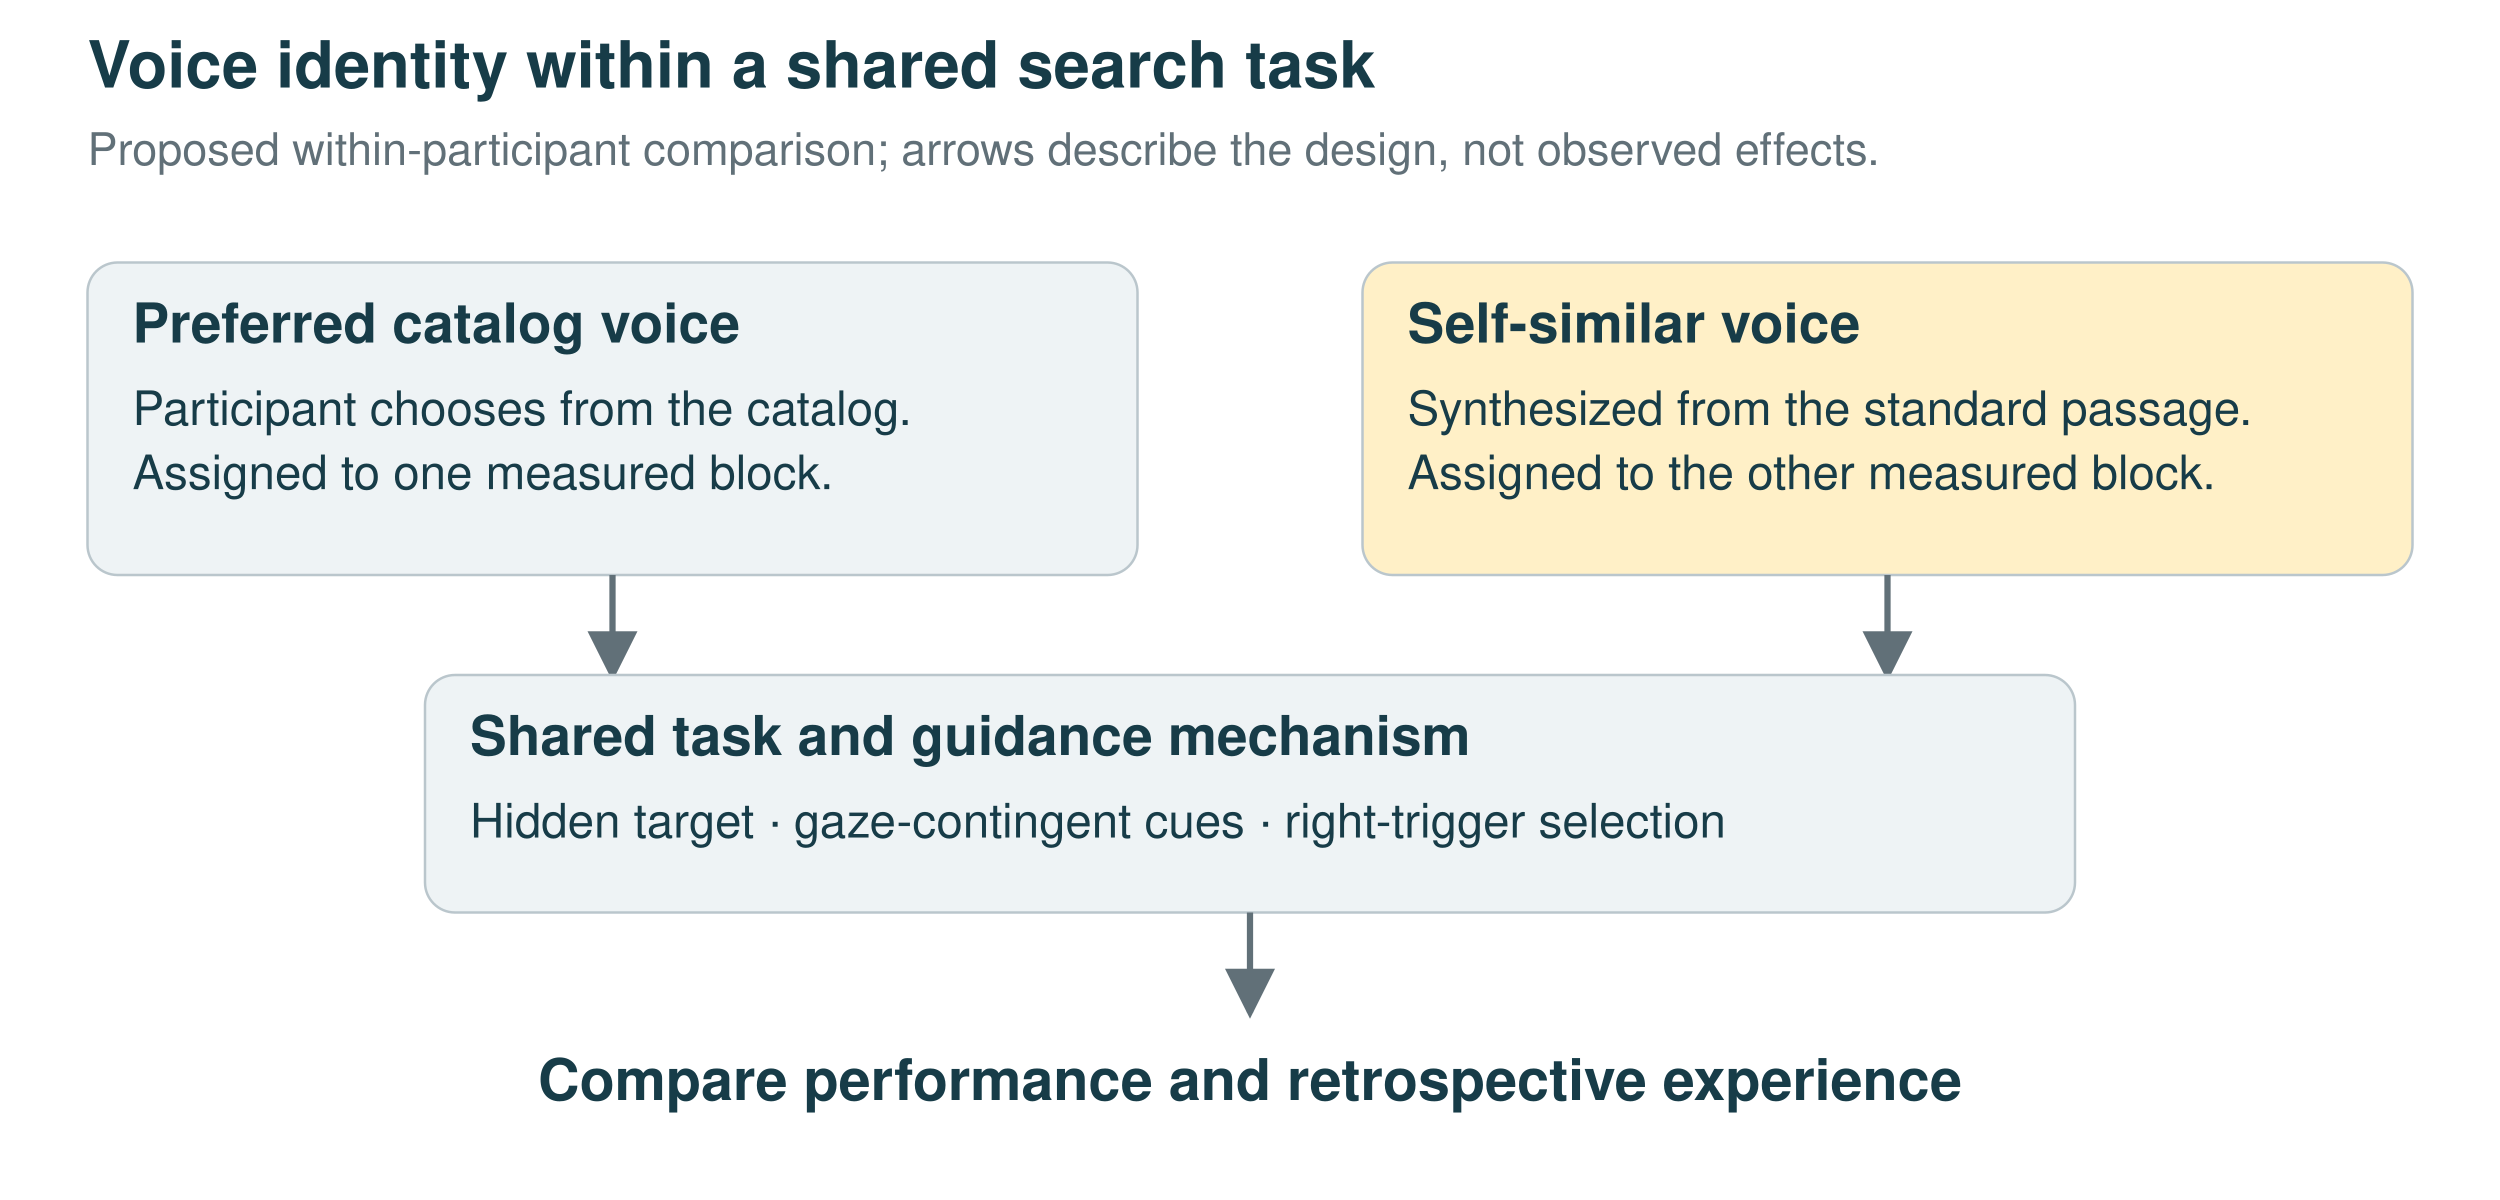
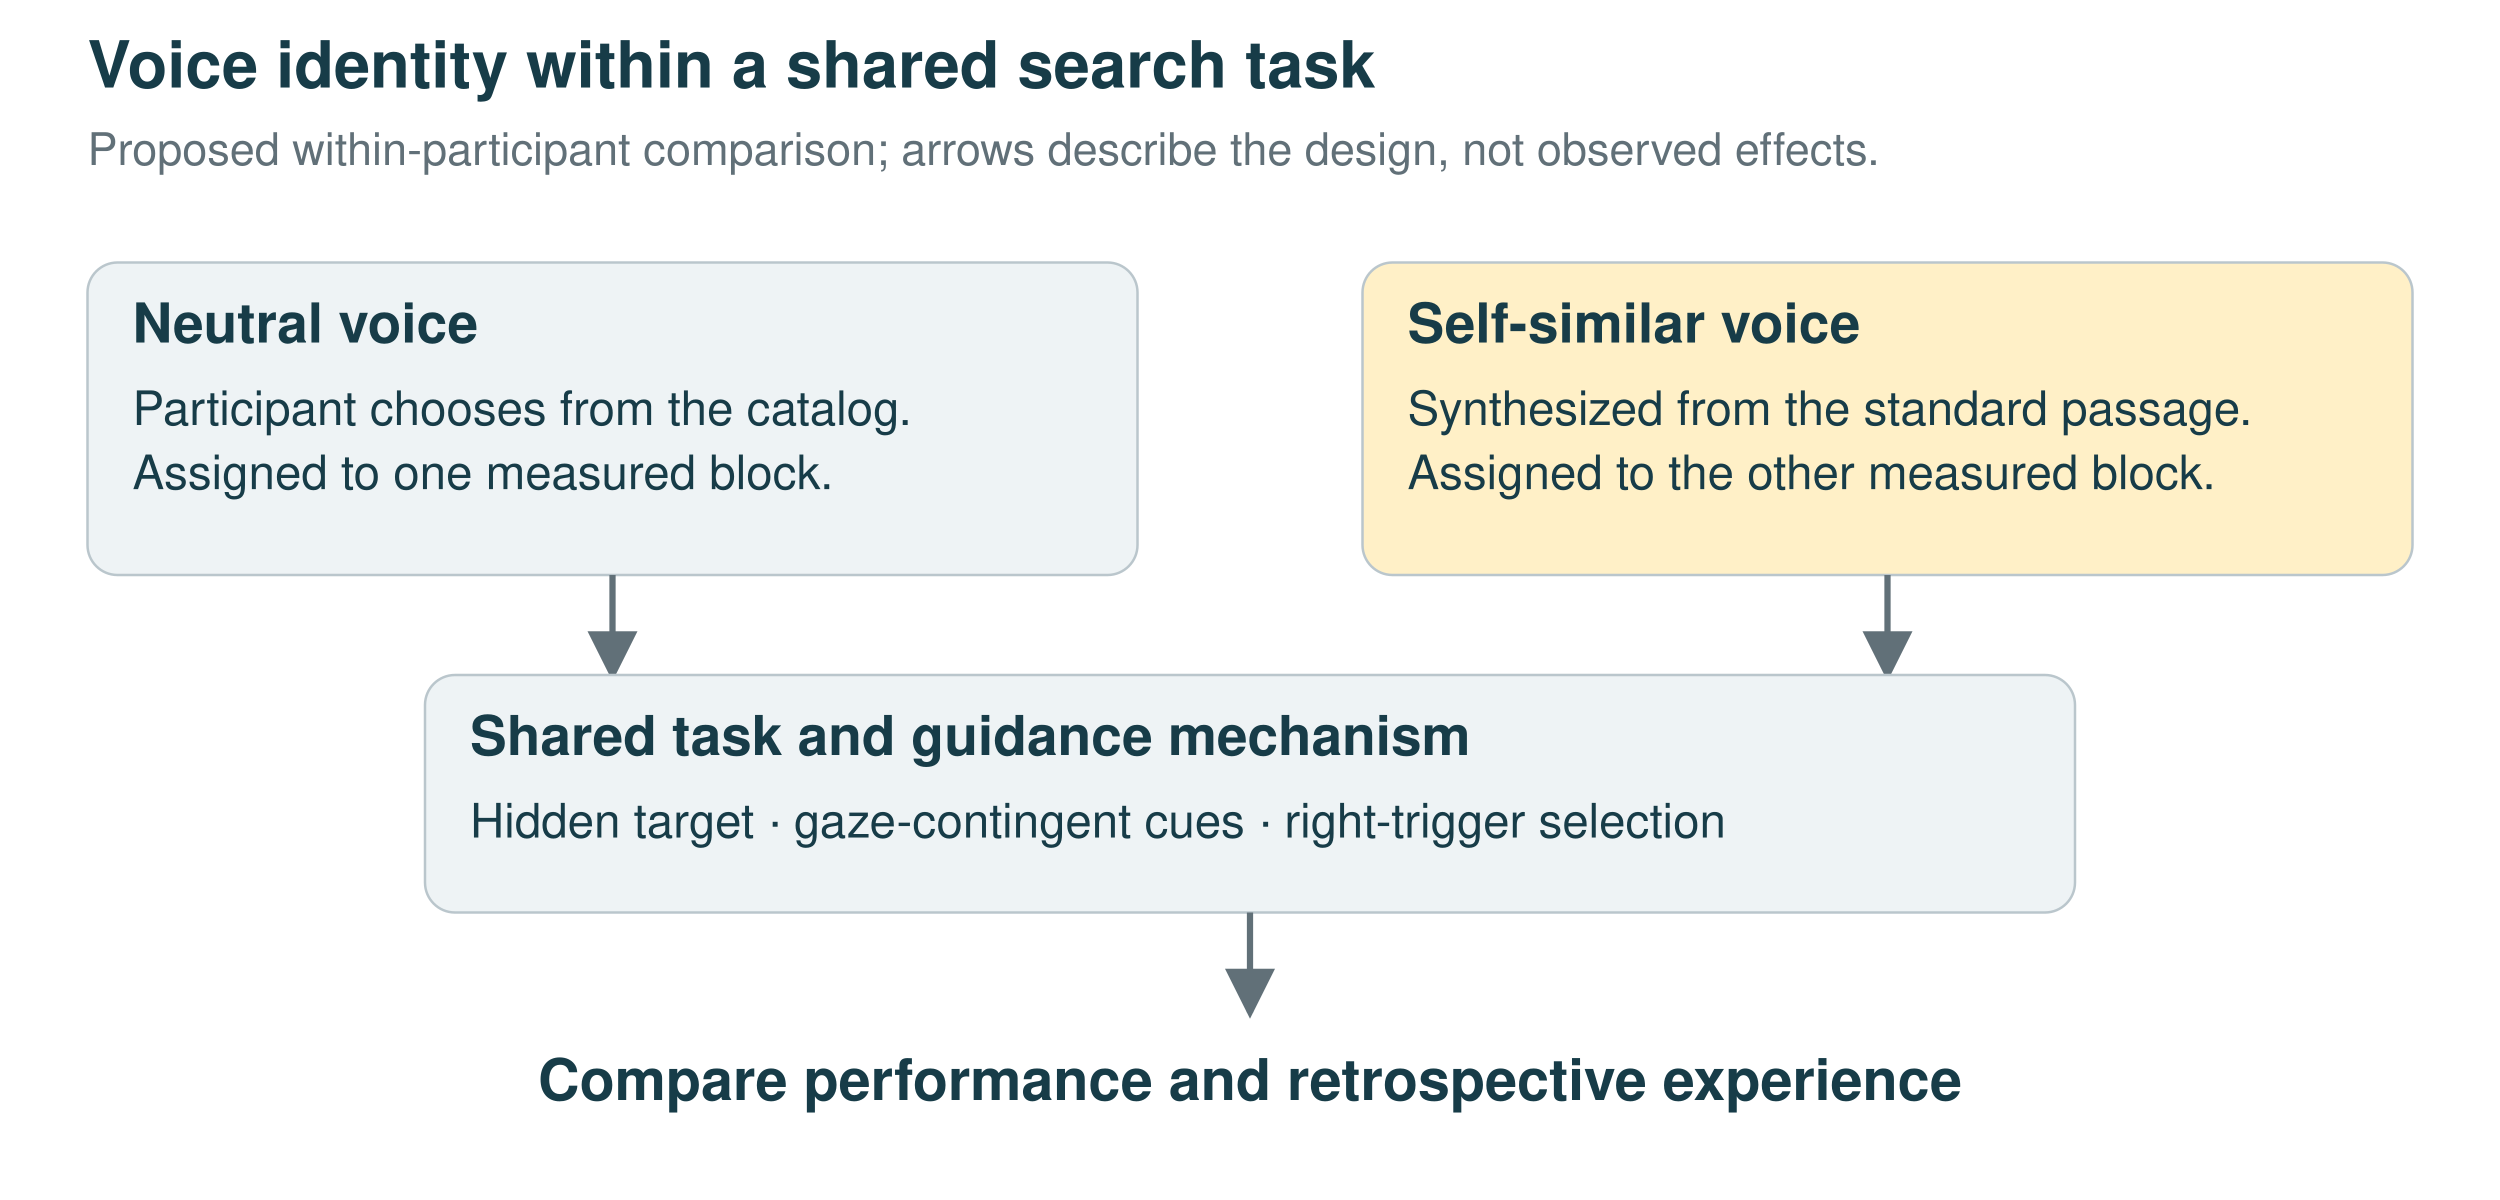
<svg xmlns="http://www.w3.org/2000/svg" width="1000" height="480" viewBox="0 0 1000 480">
  <defs>
    <marker id="a" markerWidth="8" markerHeight="8" refX="7" refY="4" orient="auto">
      <path d="M0 0L8 4L0 8Z" fill="#617078" />
    </marker>
  </defs>
  <rect width="1000" height="100%" fill="white" />
  <text x="35" y="35.0" text-anchor="start" font-family="Helvetica,Arial,sans-serif" font-size="26" font-weight="bold" fill="#173c48">Voice identity within a shared search task</text>
  <text x="35" y="66.0" text-anchor="start" font-family="Helvetica,Arial,sans-serif" font-size="18" font-weight="normal" fill="#617078">Proposed within-participant comparison; arrows describe the design, not observed effects.</text>
  <rect x="35" y="105" width="420" height="125" rx="12" fill="#eef3f5" stroke="#bac6cc" />
-   <text x="53" y="137.0" text-anchor="start" font-family="Helvetica,Arial,sans-serif" font-size="22" font-weight="bold" fill="#173c48">Preferred catalog voice</text>
+   <text x="53" y="137.0" text-anchor="start" font-family="Helvetica,Arial,sans-serif" font-size="22" font-weight="bold" fill="#173c48">Neutral voice</text>
  <text x="53" y="170.0" text-anchor="start" font-family="Helvetica,Arial,sans-serif" font-size="19" font-weight="normal" fill="#173c48">Participant chooses from the catalog.</text>
  <text x="53" y="195.65" text-anchor="start" font-family="Helvetica,Arial,sans-serif" font-size="19" font-weight="normal" fill="#173c48">Assigned to one measured block.</text>
  <rect x="545" y="105" width="420" height="125" rx="12" fill="#fff0c7" stroke="#bac6cc" />
  <text x="563" y="137.0" text-anchor="start" font-family="Helvetica,Arial,sans-serif" font-size="22" font-weight="bold" fill="#173c48">Self-similar voice</text>
  <text x="563" y="170.0" text-anchor="start" font-family="Helvetica,Arial,sans-serif" font-size="19" font-weight="normal" fill="#173c48">Synthesized from the standard passage.</text>
  <text x="563" y="195.65" text-anchor="start" font-family="Helvetica,Arial,sans-serif" font-size="19" font-weight="normal" fill="#173c48">Assigned to the other measured block.</text>
  <line x1="245" y1="230" x2="245" y2="270" stroke="#617078" stroke-width="2.5" marker-end="url(#a)" />
  <line x1="755" y1="230" x2="755" y2="270" stroke="#617078" stroke-width="2.5" marker-end="url(#a)" />
  <rect x="170" y="270" width="660" height="95" rx="12" fill="#eef3f5" stroke="#bac6cc" />
  <text x="188" y="302.0" text-anchor="start" font-family="Helvetica,Arial,sans-serif" font-size="22" font-weight="bold" fill="#173c48">Shared task and guidance mechanism</text>
  <text x="188" y="335.0" text-anchor="start" font-family="Helvetica,Arial,sans-serif" font-size="19" font-weight="normal" fill="#173c48">Hidden target · gaze-contingent cues · right-trigger selection</text>
  <line x1="500" y1="365" x2="500" y2="405" stroke="#617078" stroke-width="2.5" marker-end="url(#a)" />
  <text x="500" y="440.0" text-anchor="middle" font-family="Helvetica,Arial,sans-serif" font-size="23" font-weight="bold" fill="#173c48">Compare performance and retrospective experience</text>
</svg>
